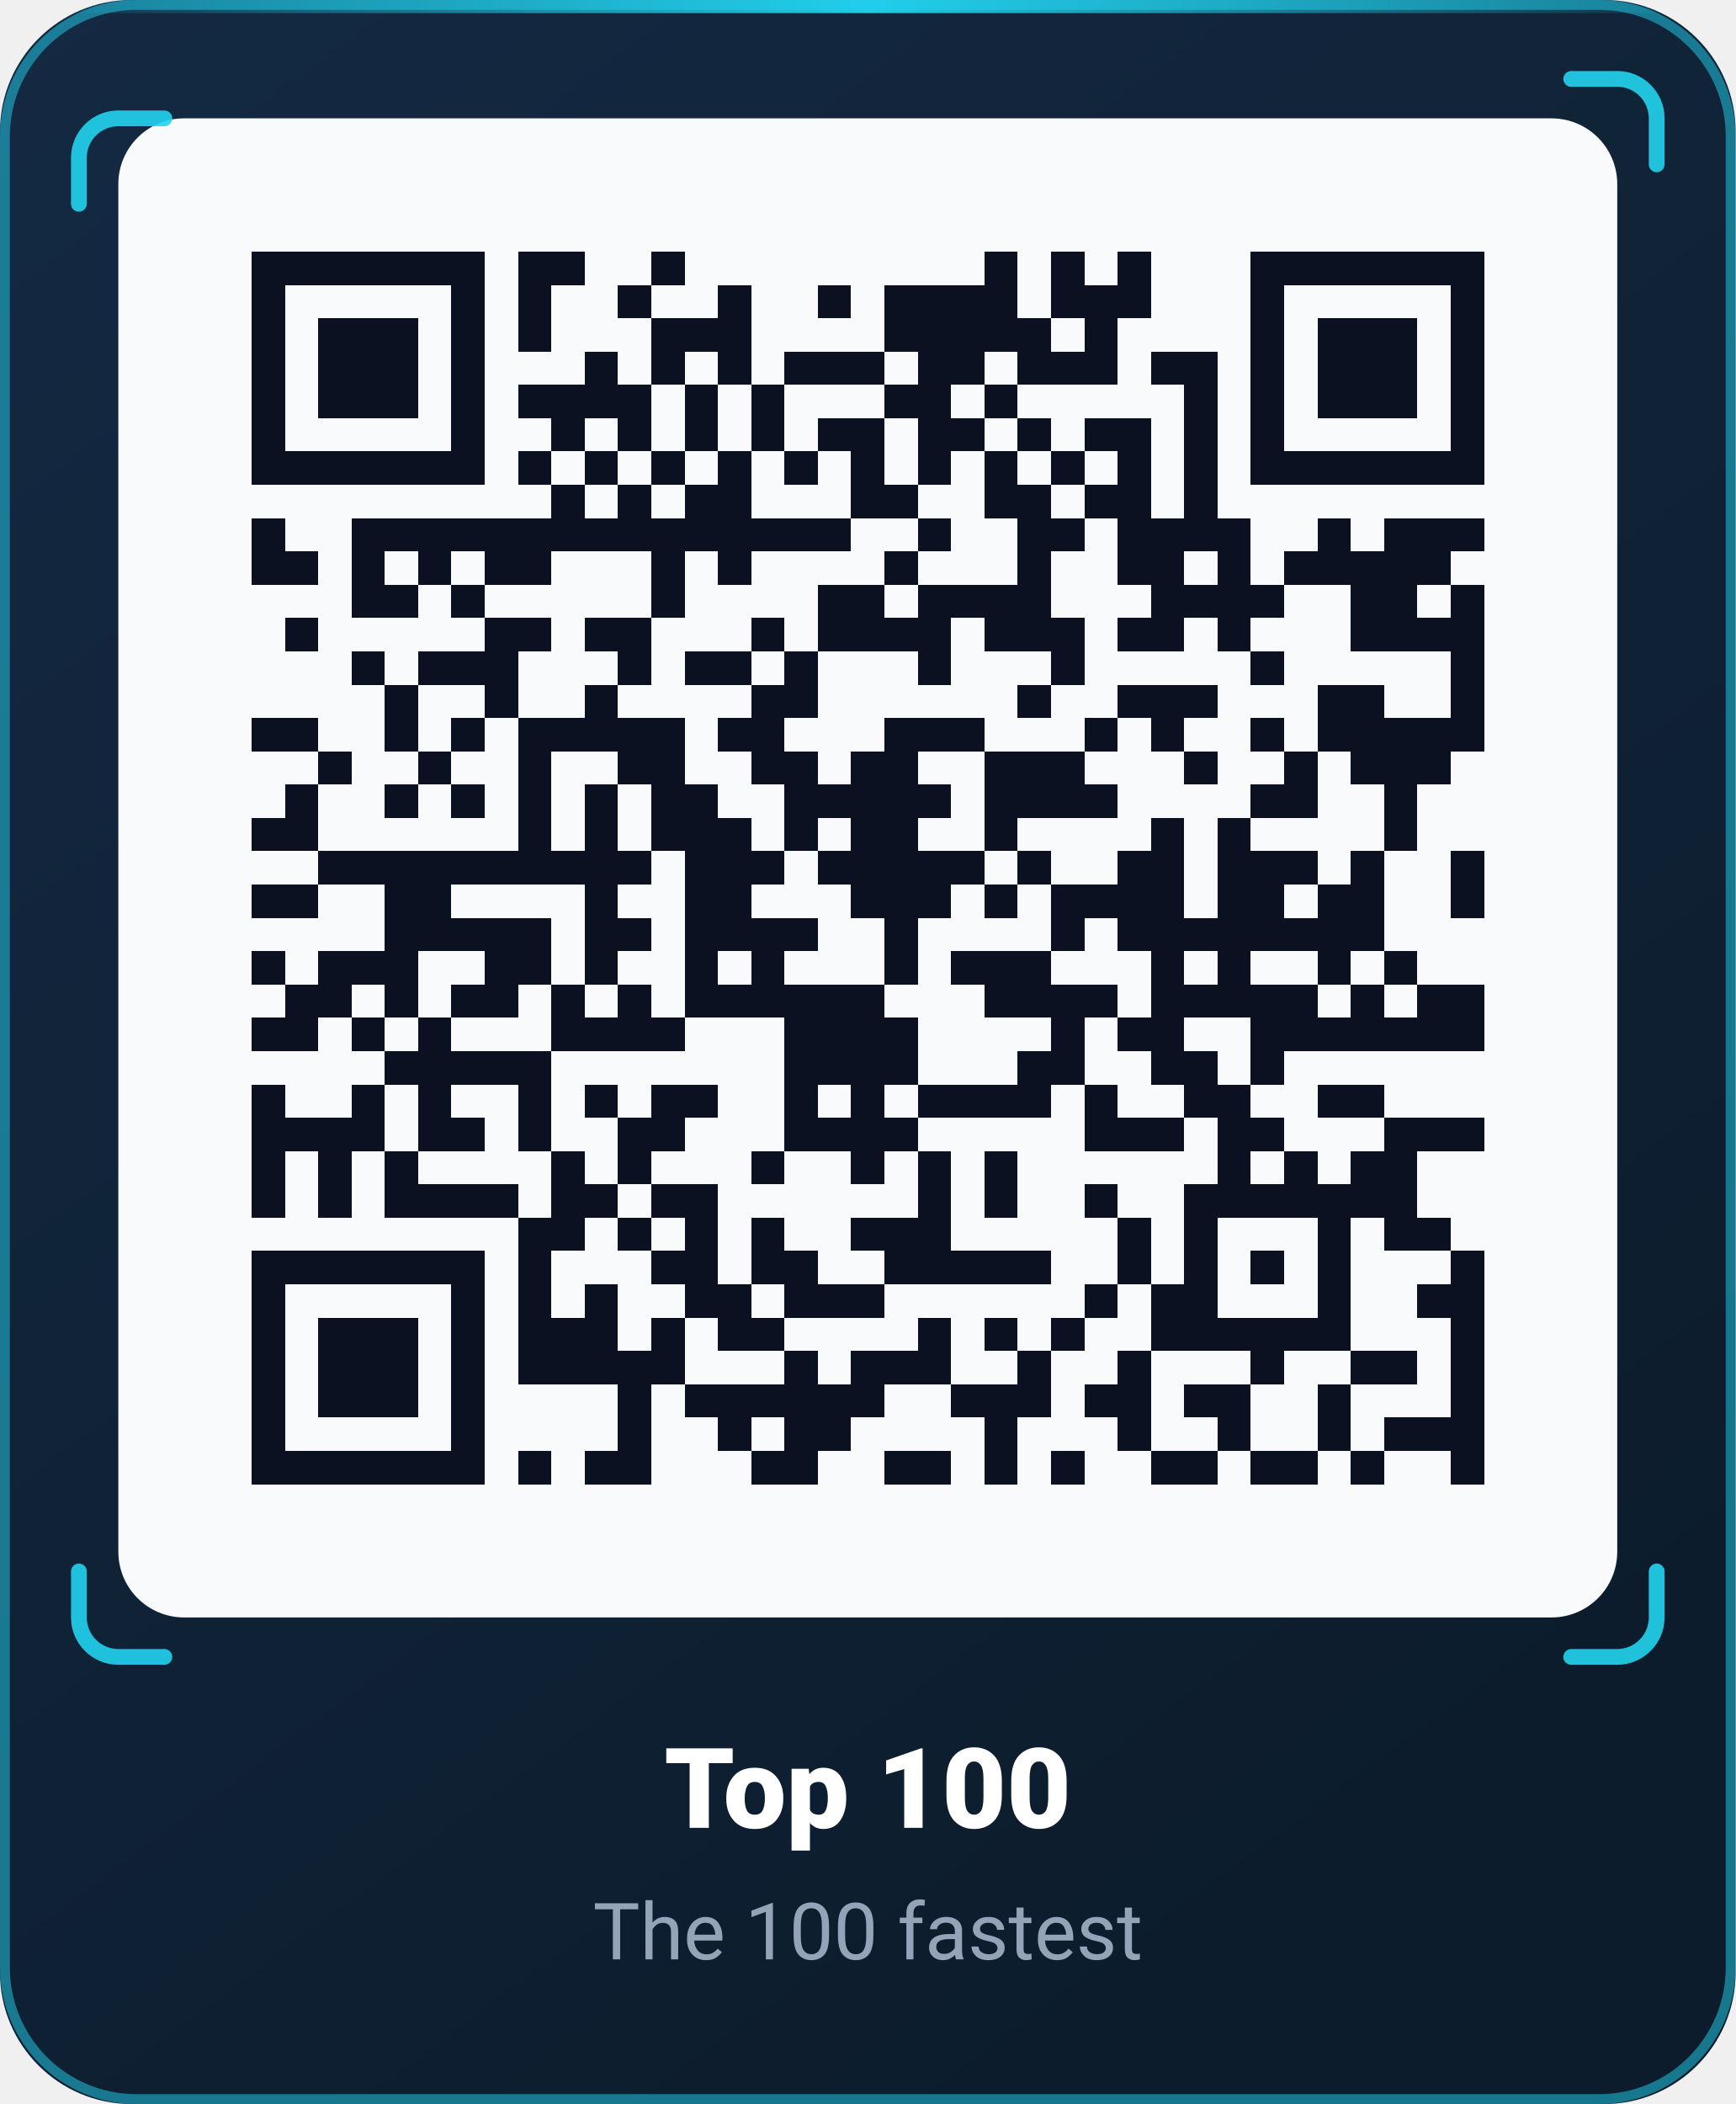
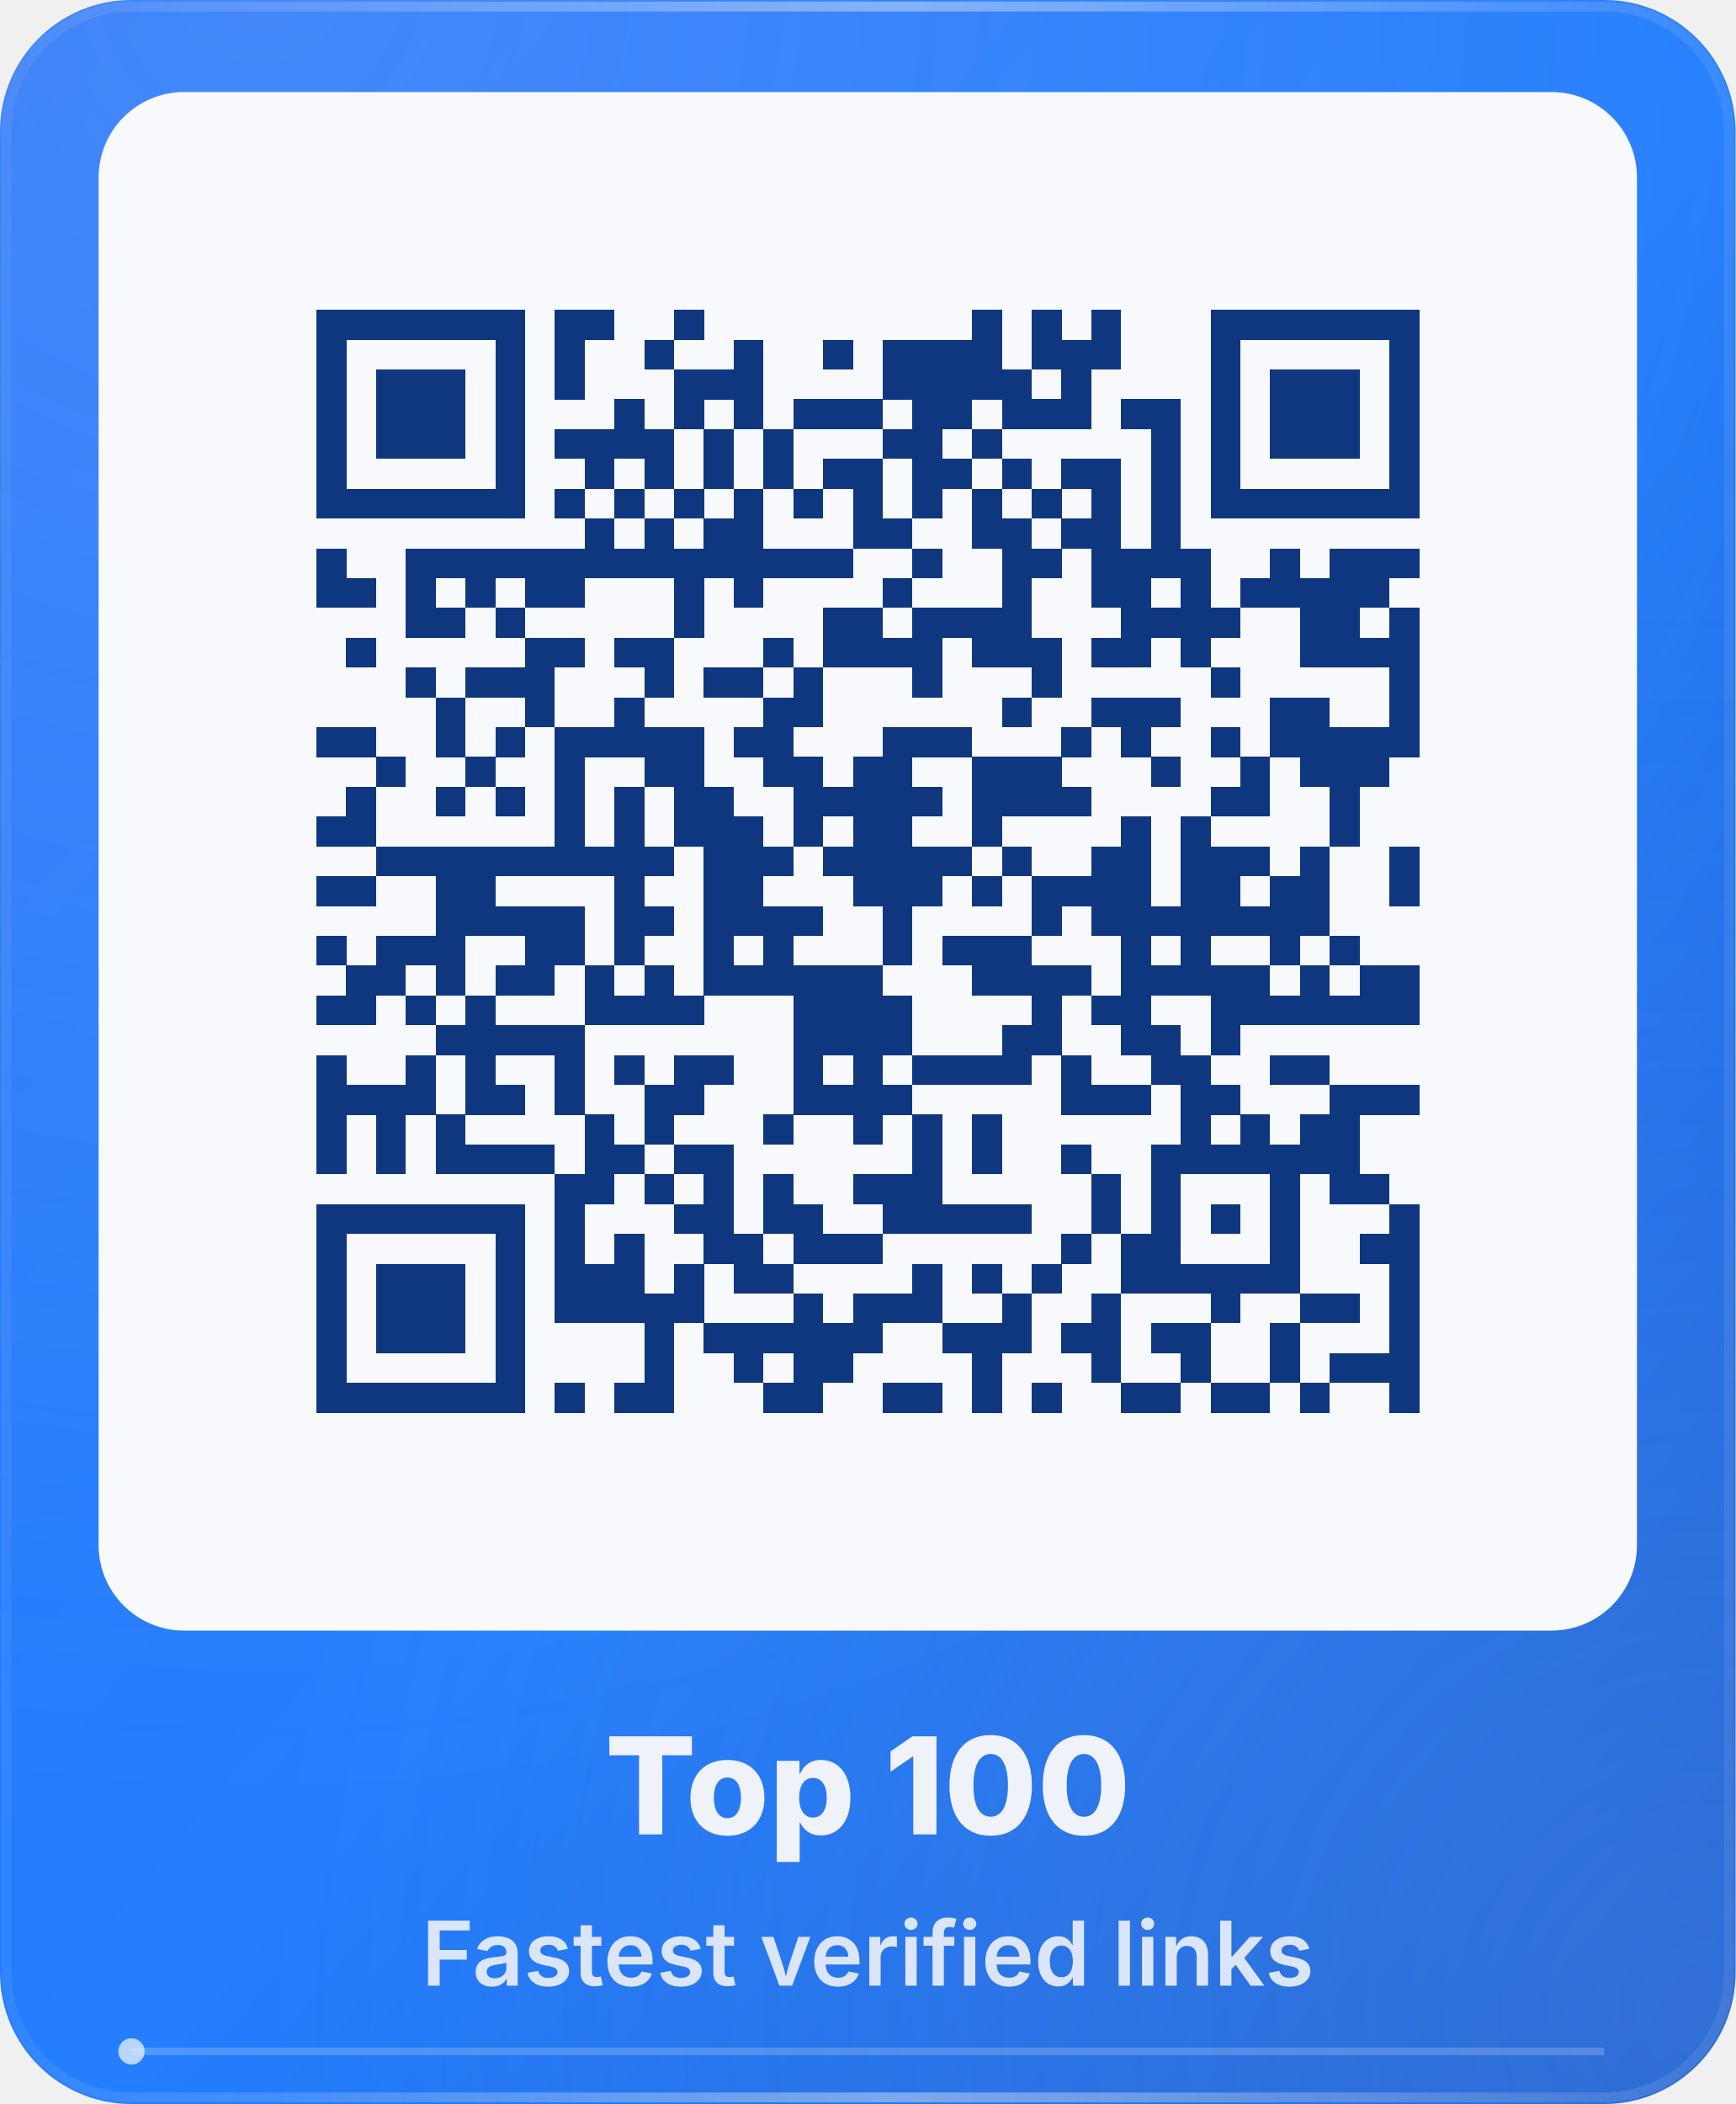
- <svg xmlns="http://www.w3.org/2000/svg" viewBox="0 0 264 320" width="264" height="320" role="img" aria-label="QR code for the top 100 list">
+ <svg xmlns="http://www.w3.org/2000/svg" width="264" height="320" viewBox="0 0 264 320" role="img" aria-labelledby="title desc">
  <defs>
-     <linearGradient id="qg" x1="0" y1="0" x2=".6" y2="1">
-       <stop offset="0" stop-color="#131F38" />
-       <stop offset="1" stop-color="#0B1120" />
+     <linearGradient id="blue" x1="0" y1="0" x2="1" y2="1">
+       <stop offset="0" stop-color="#2C78F8" />
+       <stop offset=".53" stop-color="#247EFD" />
+       <stop offset="1" stop-color="#1559CD" />
    </linearGradient>
-     <linearGradient id="qt" x1="0" y1="0" x2="1" y2="0">
-       <stop offset="0" stop-color="#22D3EE" stop-opacity="0" />
-       <stop offset=".5" stop-color="#22D3EE" stop-opacity=".95" />
-       <stop offset="1" stop-color="#22D3EE" stop-opacity="0" />
+     <linearGradient id="stroke" x1="0" y1="0" x2="1" y2="0">
+       <stop stop-color="#EFF2F9" stop-opacity=".06" />
+       <stop offset=".52" stop-color="#EFF2F9" stop-opacity=".42" />
+       <stop offset="1" stop-color="#EFF2F9" stop-opacity=".08" />
    </linearGradient>
-     <clipPath id="qc">
-       <rect width="264" height="320" rx="20" />
+     <radialGradient id="soft">
+       <stop stop-color="#DAE5F9" stop-opacity=".14" />
+       <stop offset="1" stop-color="#DAE5F9" stop-opacity="0" />
+     </radialGradient>
+     <clipPath id="mask">
+       <rect x="0" y="0" width="264" height="320" rx="20" />
    </clipPath>
  </defs>
-   <g clip-path="url(#qc)">
-     <rect width="264" height="320" fill="url(#qg)" />
-     <rect width="264" height="320" fill="#22D3EE" fill-opacity=".06" />
-     <rect x="0" y="0" width="264" height="2" fill="url(#qt)" />
-     <rect x="18" y="18" width="228" height="228" rx="10" fill="#F8FAFC" />
-     <g transform="translate(38.267,38.267) scale(5.06667)" fill="#0B1120" shape-rendering="crispEdges">
-       <path d="M0 0h7v1h-7zM8 0h2v1h-2zM12 0h1v1h-1zM22 0h1v1h-1zM24 0h1v1h-1zM26 0h1v1h-1zM30 0h7v1h-7zM0 1h1v1h-1zM6 1h1v1h-1zM8 1h1v1h-1zM11 1h1v1h-1zM14 1h1v1h-1zM17 1h1v1h-1zM19 1h4v1h-4zM24 1h3v1h-3zM30 1h1v1h-1zM36 1h1v1h-1zM0 2h1v1h-1zM2 2h3v1h-3zM6 2h1v1h-1zM8 2h1v1h-1zM12 2h3v1h-3zM19 2h5v1h-5zM25 2h1v1h-1zM30 2h1v1h-1zM32 2h3v1h-3zM36 2h1v1h-1zM0 3h1v1h-1zM2 3h3v1h-3zM6 3h1v1h-1zM10 3h1v1h-1zM12 3h1v1h-1zM14 3h1v1h-1zM16 3h3v1h-3zM20 3h2v1h-2zM23 3h3v1h-3zM27 3h2v1h-2zM30 3h1v1h-1zM32 3h3v1h-3zM36 3h1v1h-1zM0 4h1v1h-1zM2 4h3v1h-3zM6 4h1v1h-1zM8 4h4v1h-4zM13 4h1v1h-1zM15 4h1v1h-1zM19 4h2v1h-2zM22 4h1v1h-1zM28 4h1v1h-1zM30 4h1v1h-1zM32 4h3v1h-3zM36 4h1v1h-1zM0 5h1v1h-1zM6 5h1v1h-1zM9 5h1v1h-1zM11 5h1v1h-1zM13 5h1v1h-1zM15 5h1v1h-1zM17 5h2v1h-2zM20 5h2v1h-2zM23 5h1v1h-1zM25 5h2v1h-2zM28 5h1v1h-1zM30 5h1v1h-1zM36 5h1v1h-1zM0 6h7v1h-7zM8 6h1v1h-1zM10 6h1v1h-1zM12 6h1v1h-1zM14 6h1v1h-1zM16 6h1v1h-1zM18 6h1v1h-1zM20 6h1v1h-1zM22 6h1v1h-1zM24 6h1v1h-1zM26 6h1v1h-1zM28 6h1v1h-1zM30 6h7v1h-7zM9 7h1v1h-1zM11 7h1v1h-1zM13 7h2v1h-2zM18 7h2v1h-2zM22 7h2v1h-2zM25 7h2v1h-2zM28 7h1v1h-1zM0 8h1v1h-1zM3 8h15v1h-15zM20 8h1v1h-1zM23 8h2v1h-2zM26 8h4v1h-4zM32 8h1v1h-1zM34 8h3v1h-3zM0 9h2v1h-2zM3 9h1v1h-1zM5 9h1v1h-1zM7 9h2v1h-2zM12 9h1v1h-1zM14 9h1v1h-1zM19 9h1v1h-1zM23 9h1v1h-1zM26 9h2v1h-2zM29 9h1v1h-1zM31 9h5v1h-5zM3 10h2v1h-2zM6 10h1v1h-1zM12 10h1v1h-1zM17 10h2v1h-2zM20 10h4v1h-4zM27 10h4v1h-4zM33 10h2v1h-2zM36 10h1v1h-1zM1 11h1v1h-1zM7 11h2v1h-2zM10 11h2v1h-2zM15 11h1v1h-1zM17 11h4v1h-4zM22 11h3v1h-3zM26 11h2v1h-2zM29 11h1v1h-1zM33 11h4v1h-4zM3 12h1v1h-1zM5 12h3v1h-3zM11 12h1v1h-1zM13 12h2v1h-2zM16 12h1v1h-1zM20 12h1v1h-1zM24 12h1v1h-1zM30 12h1v1h-1zM36 12h1v1h-1zM4 13h1v1h-1zM7 13h1v1h-1zM10 13h1v1h-1zM15 13h2v1h-2zM23 13h1v1h-1zM26 13h3v1h-3zM32 13h2v1h-2zM36 13h1v1h-1zM0 14h2v1h-2zM4 14h1v1h-1zM6 14h1v1h-1zM8 14h5v1h-5zM14 14h2v1h-2zM19 14h3v1h-3zM25 14h1v1h-1zM27 14h1v1h-1zM30 14h1v1h-1zM32 14h5v1h-5zM2 15h1v1h-1zM5 15h1v1h-1zM8 15h1v1h-1zM11 15h2v1h-2zM15 15h2v1h-2zM18 15h2v1h-2zM22 15h3v1h-3zM28 15h1v1h-1zM31 15h1v1h-1zM33 15h3v1h-3zM1 16h1v1h-1zM4 16h1v1h-1zM6 16h1v1h-1zM8 16h1v1h-1zM10 16h1v1h-1zM12 16h2v1h-2zM16 16h5v1h-5zM22 16h4v1h-4zM30 16h2v1h-2zM34 16h1v1h-1zM0 17h2v1h-2zM8 17h1v1h-1zM10 17h1v1h-1zM12 17h3v1h-3zM16 17h1v1h-1zM18 17h2v1h-2zM22 17h1v1h-1zM27 17h1v1h-1zM29 17h1v1h-1zM34 17h1v1h-1zM2 18h10v1h-10zM13 18h3v1h-3zM17 18h5v1h-5zM23 18h1v1h-1zM26 18h2v1h-2zM29 18h3v1h-3zM33 18h1v1h-1zM36 18h1v1h-1zM0 19h2v1h-2zM4 19h2v1h-2zM10 19h1v1h-1zM13 19h2v1h-2zM18 19h3v1h-3zM22 19h1v1h-1zM24 19h4v1h-4zM29 19h2v1h-2zM32 19h2v1h-2zM36 19h1v1h-1zM4 20h5v1h-5zM10 20h2v1h-2zM13 20h4v1h-4zM19 20h1v1h-1zM24 20h1v1h-1zM26 20h8v1h-8zM0 21h1v1h-1zM2 21h3v1h-3zM7 21h2v1h-2zM10 21h1v1h-1zM13 21h1v1h-1zM15 21h1v1h-1zM19 21h1v1h-1zM21 21h3v1h-3zM27 21h1v1h-1zM29 21h1v1h-1zM32 21h1v1h-1zM34 21h1v1h-1zM1 22h2v1h-2zM4 22h1v1h-1zM6 22h2v1h-2zM9 22h1v1h-1zM11 22h1v1h-1zM13 22h6v1h-6zM22 22h4v1h-4zM27 22h5v1h-5zM33 22h1v1h-1zM35 22h2v1h-2zM0 23h2v1h-2zM3 23h1v1h-1zM5 23h1v1h-1zM9 23h4v1h-4zM16 23h4v1h-4zM24 23h1v1h-1zM26 23h2v1h-2zM30 23h7v1h-7zM4 24h5v1h-5zM16 24h4v1h-4zM23 24h2v1h-2zM27 24h2v1h-2zM30 24h1v1h-1zM0 25h1v1h-1zM3 25h1v1h-1zM5 25h1v1h-1zM8 25h1v1h-1zM10 25h1v1h-1zM12 25h2v1h-2zM16 25h1v1h-1zM18 25h1v1h-1zM20 25h4v1h-4zM25 25h1v1h-1zM28 25h2v1h-2zM32 25h2v1h-2zM0 26h4v1h-4zM5 26h2v1h-2zM8 26h1v1h-1zM11 26h2v1h-2zM16 26h4v1h-4zM25 26h3v1h-3zM29 26h2v1h-2zM34 26h3v1h-3zM0 27h1v1h-1zM2 27h1v1h-1zM4 27h1v1h-1zM9 27h1v1h-1zM11 27h1v1h-1zM15 27h1v1h-1zM18 27h1v1h-1zM20 27h1v1h-1zM22 27h1v1h-1zM29 27h1v1h-1zM31 27h1v1h-1zM33 27h2v1h-2zM0 28h1v1h-1zM2 28h1v1h-1zM4 28h4v1h-4zM9 28h2v1h-2zM12 28h2v1h-2zM20 28h1v1h-1zM22 28h1v1h-1zM25 28h1v1h-1zM28 28h7v1h-7zM8 29h2v1h-2zM11 29h1v1h-1zM13 29h1v1h-1zM15 29h1v1h-1zM18 29h3v1h-3zM26 29h1v1h-1zM28 29h1v1h-1zM32 29h1v1h-1zM34 29h2v1h-2zM0 30h7v1h-7zM8 30h1v1h-1zM12 30h2v1h-2zM15 30h2v1h-2zM19 30h5v1h-5zM26 30h1v1h-1zM28 30h1v1h-1zM30 30h1v1h-1zM32 30h1v1h-1zM36 30h1v1h-1zM0 31h1v1h-1zM6 31h1v1h-1zM8 31h1v1h-1zM10 31h1v1h-1zM13 31h2v1h-2zM16 31h3v1h-3zM25 31h1v1h-1zM27 31h2v1h-2zM32 31h1v1h-1zM35 31h2v1h-2zM0 32h1v1h-1zM2 32h3v1h-3zM6 32h1v1h-1zM8 32h3v1h-3zM12 32h1v1h-1zM14 32h2v1h-2zM20 32h1v1h-1zM22 32h1v1h-1zM24 32h1v1h-1zM27 32h6v1h-6zM36 32h1v1h-1zM0 33h1v1h-1zM2 33h3v1h-3zM6 33h1v1h-1zM8 33h5v1h-5zM16 33h1v1h-1zM18 33h3v1h-3zM23 33h1v1h-1zM26 33h1v1h-1zM30 33h1v1h-1zM33 33h2v1h-2zM36 33h1v1h-1zM0 34h1v1h-1zM2 34h3v1h-3zM6 34h1v1h-1zM11 34h1v1h-1zM13 34h6v1h-6zM21 34h3v1h-3zM25 34h2v1h-2zM28 34h2v1h-2zM32 34h1v1h-1zM36 34h1v1h-1zM0 35h1v1h-1zM6 35h1v1h-1zM11 35h1v1h-1zM14 35h1v1h-1zM16 35h2v1h-2zM22 35h1v1h-1zM26 35h1v1h-1zM29 35h1v1h-1zM32 35h1v1h-1zM34 35h3v1h-3zM0 36h7v1h-7zM8 36h1v1h-1zM10 36h2v1h-2zM15 36h2v1h-2zM19 36h2v1h-2zM22 36h1v1h-1zM24 36h1v1h-1zM27 36h2v1h-2zM30 36h2v1h-2zM33 36h1v1h-1zM36 36h1v1h-1z" />
-     </g>
-     <g fill="none" stroke="#22D3EE" stroke-width="2.4" stroke-linecap="round" opacity=".9">
-       <path d="M12 31 v-7 a6 6 0 0 1 6 -6 h7" />
-       <path d="M239 12 h7 a6 6 0 0 1 6 6 v7" />
-       <path d="M12 239 v7 a6 6 0 0 0 6 6 h7" />
-       <path d="M239 252 h7 a6 6 0 0 0 6 -6 v-7" />
-     </g>
-     <text x="132" y="278" text-anchor="middle" font-family="-apple-system,BlinkMacSystemFont,'Segoe UI',Roboto,'Helvetica Neue',Arial,'DejaVu Sans',sans-serif" font-size="17" font-weight="800" fill="#FFFFFF">Top 100</text>
-     <text x="132" y="298" text-anchor="middle" font-family="-apple-system,BlinkMacSystemFont,'Segoe UI',Roboto,'Helvetica Neue',Arial,'DejaVu Sans',sans-serif" font-size="12" fill="#94A3B8">The 100 fastest</text>
+   <g clip-path="url(#mask)">
+     <rect x="0" y="0" width="264" height="320" fill="url(#blue)" />
+     <circle cx="42" cy="0" r="272" fill="url(#soft)" />
+     <circle cx="258" cy="304" r="217" fill="url(#soft)" />
+     <rect x="1" y="1" width="262" height="318" rx="19" fill="none" stroke="url(#stroke)" stroke-width="1.5" />
+     <rect x="15" y="14" width="234" height="234" rx="13" fill="#F7F9FD" />
+     <path d="M48.133,47.133h4.545v4.545h-4.545ZM52.667,47.133h4.545v4.545h-4.545ZM57.2,47.133h4.545v4.545h-4.545ZM61.733,47.133h4.545v4.545h-4.545ZM66.267,47.133h4.545v4.545h-4.545ZM70.8,47.133h4.545v4.545h-4.545ZM75.333,47.133h4.545v4.545h-4.545ZM84.4,47.133h4.545v4.545h-4.545ZM88.933,47.133h4.545v4.545h-4.545ZM102.533,47.133h4.545v4.545h-4.545ZM147.867,47.133h4.545v4.545h-4.545ZM156.933,47.133h4.545v4.545h-4.545ZM166,47.133h4.545v4.545h-4.545ZM184.133,47.133h4.545v4.545h-4.545ZM188.667,47.133h4.545v4.545h-4.545ZM193.2,47.133h4.545v4.545h-4.545ZM197.733,47.133h4.545v4.545h-4.545ZM202.267,47.133h4.545v4.545h-4.545ZM206.8,47.133h4.545v4.545h-4.545ZM211.333,47.133h4.545v4.545h-4.545ZM48.133,51.667h4.545v4.545h-4.545ZM75.333,51.667h4.545v4.545h-4.545ZM84.4,51.667h4.545v4.545h-4.545ZM98,51.667h4.545v4.545h-4.545ZM111.6,51.667h4.545v4.545h-4.545ZM125.2,51.667h4.545v4.545h-4.545ZM134.267,51.667h4.545v4.545h-4.545ZM138.8,51.667h4.545v4.545h-4.545ZM143.333,51.667h4.545v4.545h-4.545ZM147.867,51.667h4.545v4.545h-4.545ZM156.933,51.667h4.545v4.545h-4.545ZM161.467,51.667h4.545v4.545h-4.545ZM166,51.667h4.545v4.545h-4.545ZM184.133,51.667h4.545v4.545h-4.545ZM211.333,51.667h4.545v4.545h-4.545ZM48.133,56.2h4.545v4.545h-4.545ZM57.2,56.2h4.545v4.545h-4.545ZM61.733,56.2h4.545v4.545h-4.545ZM66.267,56.2h4.545v4.545h-4.545ZM75.333,56.2h4.545v4.545h-4.545ZM84.4,56.2h4.545v4.545h-4.545ZM102.533,56.2h4.545v4.545h-4.545ZM107.067,56.2h4.545v4.545h-4.545ZM111.6,56.2h4.545v4.545h-4.545ZM134.267,56.2h4.545v4.545h-4.545ZM138.8,56.2h4.545v4.545h-4.545ZM143.333,56.2h4.545v4.545h-4.545ZM147.867,56.2h4.545v4.545h-4.545ZM152.4,56.2h4.545v4.545h-4.545ZM161.467,56.2h4.545v4.545h-4.545ZM184.133,56.2h4.545v4.545h-4.545ZM193.2,56.2h4.545v4.545h-4.545ZM197.733,56.2h4.545v4.545h-4.545ZM202.267,56.2h4.545v4.545h-4.545ZM211.333,56.2h4.545v4.545h-4.545ZM48.133,60.733h4.545v4.545h-4.545ZM57.2,60.733h4.545v4.545h-4.545ZM61.733,60.733h4.545v4.545h-4.545ZM66.267,60.733h4.545v4.545h-4.545ZM75.333,60.733h4.545v4.545h-4.545ZM93.467,60.733h4.545v4.545h-4.545ZM102.533,60.733h4.545v4.545h-4.545ZM111.6,60.733h4.545v4.545h-4.545ZM120.667,60.733h4.545v4.545h-4.545ZM125.2,60.733h4.545v4.545h-4.545ZM129.733,60.733h4.545v4.545h-4.545ZM138.8,60.733h4.545v4.545h-4.545ZM143.333,60.733h4.545v4.545h-4.545ZM152.4,60.733h4.545v4.545h-4.545ZM156.933,60.733h4.545v4.545h-4.545ZM161.467,60.733h4.545v4.545h-4.545ZM170.533,60.733h4.545v4.545h-4.545ZM175.067,60.733h4.545v4.545h-4.545ZM184.133,60.733h4.545v4.545h-4.545ZM193.2,60.733h4.545v4.545h-4.545ZM197.733,60.733h4.545v4.545h-4.545ZM202.267,60.733h4.545v4.545h-4.545ZM211.333,60.733h4.545v4.545h-4.545ZM48.133,65.267h4.545v4.545h-4.545ZM57.2,65.267h4.545v4.545h-4.545ZM61.733,65.267h4.545v4.545h-4.545ZM66.267,65.267h4.545v4.545h-4.545ZM75.333,65.267h4.545v4.545h-4.545ZM84.4,65.267h4.545v4.545h-4.545ZM88.933,65.267h4.545v4.545h-4.545ZM93.467,65.267h4.545v4.545h-4.545ZM98,65.267h4.545v4.545h-4.545ZM107.067,65.267h4.545v4.545h-4.545ZM116.133,65.267h4.545v4.545h-4.545ZM134.267,65.267h4.545v4.545h-4.545ZM138.8,65.267h4.545v4.545h-4.545ZM147.867,65.267h4.545v4.545h-4.545ZM175.067,65.267h4.545v4.545h-4.545ZM184.133,65.267h4.545v4.545h-4.545ZM193.2,65.267h4.545v4.545h-4.545ZM197.733,65.267h4.545v4.545h-4.545ZM202.267,65.267h4.545v4.545h-4.545ZM211.333,65.267h4.545v4.545h-4.545ZM48.133,69.8h4.545v4.545h-4.545ZM75.333,69.8h4.545v4.545h-4.545ZM88.933,69.8h4.545v4.545h-4.545ZM98,69.8h4.545v4.545h-4.545ZM107.067,69.8h4.545v4.545h-4.545ZM116.133,69.8h4.545v4.545h-4.545ZM125.2,69.8h4.545v4.545h-4.545ZM129.733,69.8h4.545v4.545h-4.545ZM138.8,69.8h4.545v4.545h-4.545ZM143.333,69.8h4.545v4.545h-4.545ZM152.4,69.8h4.545v4.545h-4.545ZM161.467,69.8h4.545v4.545h-4.545ZM166,69.8h4.545v4.545h-4.545ZM175.067,69.8h4.545v4.545h-4.545ZM184.133,69.8h4.545v4.545h-4.545ZM211.333,69.8h4.545v4.545h-4.545ZM48.133,74.333h4.545v4.545h-4.545ZM52.667,74.333h4.545v4.545h-4.545ZM57.2,74.333h4.545v4.545h-4.545ZM61.733,74.333h4.545v4.545h-4.545ZM66.267,74.333h4.545v4.545h-4.545ZM70.8,74.333h4.545v4.545h-4.545ZM75.333,74.333h4.545v4.545h-4.545ZM84.4,74.333h4.545v4.545h-4.545ZM93.467,74.333h4.545v4.545h-4.545ZM102.533,74.333h4.545v4.545h-4.545ZM111.6,74.333h4.545v4.545h-4.545ZM120.667,74.333h4.545v4.545h-4.545ZM129.733,74.333h4.545v4.545h-4.545ZM138.8,74.333h4.545v4.545h-4.545ZM147.867,74.333h4.545v4.545h-4.545ZM156.933,74.333h4.545v4.545h-4.545ZM166,74.333h4.545v4.545h-4.545ZM175.067,74.333h4.545v4.545h-4.545ZM184.133,74.333h4.545v4.545h-4.545ZM188.667,74.333h4.545v4.545h-4.545ZM193.2,74.333h4.545v4.545h-4.545ZM197.733,74.333h4.545v4.545h-4.545ZM202.267,74.333h4.545v4.545h-4.545ZM206.8,74.333h4.545v4.545h-4.545ZM211.333,74.333h4.545v4.545h-4.545ZM88.933,78.867h4.545v4.545h-4.545ZM98,78.867h4.545v4.545h-4.545ZM107.067,78.867h4.545v4.545h-4.545ZM111.6,78.867h4.545v4.545h-4.545ZM129.733,78.867h4.545v4.545h-4.545ZM134.267,78.867h4.545v4.545h-4.545ZM147.867,78.867h4.545v4.545h-4.545ZM152.4,78.867h4.545v4.545h-4.545ZM161.467,78.867h4.545v4.545h-4.545ZM166,78.867h4.545v4.545h-4.545ZM175.067,78.867h4.545v4.545h-4.545ZM48.133,83.4h4.545v4.545h-4.545ZM61.733,83.4h4.545v4.545h-4.545ZM66.267,83.4h4.545v4.545h-4.545ZM70.8,83.4h4.545v4.545h-4.545ZM75.333,83.4h4.545v4.545h-4.545ZM79.867,83.4h4.545v4.545h-4.545ZM84.4,83.4h4.545v4.545h-4.545ZM88.933,83.4h4.545v4.545h-4.545ZM93.467,83.4h4.545v4.545h-4.545ZM98,83.4h4.545v4.545h-4.545ZM102.533,83.4h4.545v4.545h-4.545ZM107.067,83.4h4.545v4.545h-4.545ZM111.6,83.4h4.545v4.545h-4.545ZM116.133,83.4h4.545v4.545h-4.545ZM120.667,83.4h4.545v4.545h-4.545ZM125.2,83.4h4.545v4.545h-4.545ZM138.8,83.4h4.545v4.545h-4.545ZM152.4,83.4h4.545v4.545h-4.545ZM156.933,83.4h4.545v4.545h-4.545ZM166,83.4h4.545v4.545h-4.545ZM170.533,83.4h4.545v4.545h-4.545ZM175.067,83.4h4.545v4.545h-4.545ZM179.6,83.4h4.545v4.545h-4.545ZM193.2,83.4h4.545v4.545h-4.545ZM202.267,83.4h4.545v4.545h-4.545ZM206.8,83.4h4.545v4.545h-4.545ZM211.333,83.4h4.545v4.545h-4.545ZM48.133,87.933h4.545v4.545h-4.545ZM52.667,87.933h4.545v4.545h-4.545ZM61.733,87.933h4.545v4.545h-4.545ZM70.8,87.933h4.545v4.545h-4.545ZM79.867,87.933h4.545v4.545h-4.545ZM84.4,87.933h4.545v4.545h-4.545ZM102.533,87.933h4.545v4.545h-4.545ZM111.6,87.933h4.545v4.545h-4.545ZM134.267,87.933h4.545v4.545h-4.545ZM152.4,87.933h4.545v4.545h-4.545ZM166,87.933h4.545v4.545h-4.545ZM170.533,87.933h4.545v4.545h-4.545ZM179.6,87.933h4.545v4.545h-4.545ZM188.667,87.933h4.545v4.545h-4.545ZM193.2,87.933h4.545v4.545h-4.545ZM197.733,87.933h4.545v4.545h-4.545ZM202.267,87.933h4.545v4.545h-4.545ZM206.8,87.933h4.545v4.545h-4.545ZM61.733,92.467h4.545v4.545h-4.545ZM66.267,92.467h4.545v4.545h-4.545ZM75.333,92.467h4.545v4.545h-4.545ZM102.533,92.467h4.545v4.545h-4.545ZM125.2,92.467h4.545v4.545h-4.545ZM129.733,92.467h4.545v4.545h-4.545ZM138.8,92.467h4.545v4.545h-4.545ZM143.333,92.467h4.545v4.545h-4.545ZM147.867,92.467h4.545v4.545h-4.545ZM152.4,92.467h4.545v4.545h-4.545ZM170.533,92.467h4.545v4.545h-4.545ZM175.067,92.467h4.545v4.545h-4.545ZM179.6,92.467h4.545v4.545h-4.545ZM184.133,92.467h4.545v4.545h-4.545ZM197.733,92.467h4.545v4.545h-4.545ZM202.267,92.467h4.545v4.545h-4.545ZM211.333,92.467h4.545v4.545h-4.545ZM52.667,97h4.545v4.545h-4.545ZM79.867,97h4.545v4.545h-4.545ZM84.4,97h4.545v4.545h-4.545ZM93.467,97h4.545v4.545h-4.545ZM98,97h4.545v4.545h-4.545ZM116.133,97h4.545v4.545h-4.545ZM125.2,97h4.545v4.545h-4.545ZM129.733,97h4.545v4.545h-4.545ZM134.267,97h4.545v4.545h-4.545ZM138.8,97h4.545v4.545h-4.545ZM147.867,97h4.545v4.545h-4.545ZM152.4,97h4.545v4.545h-4.545ZM156.933,97h4.545v4.545h-4.545ZM166,97h4.545v4.545h-4.545ZM170.533,97h4.545v4.545h-4.545ZM179.6,97h4.545v4.545h-4.545ZM197.733,97h4.545v4.545h-4.545ZM202.267,97h4.545v4.545h-4.545ZM206.8,97h4.545v4.545h-4.545ZM211.333,97h4.545v4.545h-4.545ZM61.733,101.533h4.545v4.545h-4.545ZM70.8,101.533h4.545v4.545h-4.545ZM75.333,101.533h4.545v4.545h-4.545ZM79.867,101.533h4.545v4.545h-4.545ZM98,101.533h4.545v4.545h-4.545ZM107.067,101.533h4.545v4.545h-4.545ZM111.6,101.533h4.545v4.545h-4.545ZM120.667,101.533h4.545v4.545h-4.545ZM138.8,101.533h4.545v4.545h-4.545ZM156.933,101.533h4.545v4.545h-4.545ZM184.133,101.533h4.545v4.545h-4.545ZM211.333,101.533h4.545v4.545h-4.545ZM66.267,106.067h4.545v4.545h-4.545ZM79.867,106.067h4.545v4.545h-4.545ZM93.467,106.067h4.545v4.545h-4.545ZM116.133,106.067h4.545v4.545h-4.545ZM120.667,106.067h4.545v4.545h-4.545ZM152.4,106.067h4.545v4.545h-4.545ZM166,106.067h4.545v4.545h-4.545ZM170.533,106.067h4.545v4.545h-4.545ZM175.067,106.067h4.545v4.545h-4.545ZM193.2,106.067h4.545v4.545h-4.545ZM197.733,106.067h4.545v4.545h-4.545ZM211.333,106.067h4.545v4.545h-4.545ZM48.133,110.6h4.545v4.545h-4.545ZM52.667,110.6h4.545v4.545h-4.545ZM66.267,110.6h4.545v4.545h-4.545ZM75.333,110.6h4.545v4.545h-4.545ZM84.4,110.6h4.545v4.545h-4.545ZM88.933,110.6h4.545v4.545h-4.545ZM93.467,110.6h4.545v4.545h-4.545ZM98,110.6h4.545v4.545h-4.545ZM102.533,110.6h4.545v4.545h-4.545ZM111.6,110.6h4.545v4.545h-4.545ZM116.133,110.6h4.545v4.545h-4.545ZM134.267,110.6h4.545v4.545h-4.545ZM138.8,110.6h4.545v4.545h-4.545ZM143.333,110.6h4.545v4.545h-4.545ZM161.467,110.6h4.545v4.545h-4.545ZM170.533,110.6h4.545v4.545h-4.545ZM184.133,110.6h4.545v4.545h-4.545ZM193.2,110.6h4.545v4.545h-4.545ZM197.733,110.6h4.545v4.545h-4.545ZM202.267,110.6h4.545v4.545h-4.545ZM206.8,110.6h4.545v4.545h-4.545ZM211.333,110.6h4.545v4.545h-4.545ZM57.2,115.133h4.545v4.545h-4.545ZM70.8,115.133h4.545v4.545h-4.545ZM84.4,115.133h4.545v4.545h-4.545ZM98,115.133h4.545v4.545h-4.545ZM102.533,115.133h4.545v4.545h-4.545ZM116.133,115.133h4.545v4.545h-4.545ZM120.667,115.133h4.545v4.545h-4.545ZM129.733,115.133h4.545v4.545h-4.545ZM134.267,115.133h4.545v4.545h-4.545ZM147.867,115.133h4.545v4.545h-4.545ZM152.4,115.133h4.545v4.545h-4.545ZM156.933,115.133h4.545v4.545h-4.545ZM175.067,115.133h4.545v4.545h-4.545ZM188.667,115.133h4.545v4.545h-4.545ZM197.733,115.133h4.545v4.545h-4.545ZM202.267,115.133h4.545v4.545h-4.545ZM206.8,115.133h4.545v4.545h-4.545ZM52.667,119.667h4.545v4.545h-4.545ZM66.267,119.667h4.545v4.545h-4.545ZM75.333,119.667h4.545v4.545h-4.545ZM84.4,119.667h4.545v4.545h-4.545ZM93.467,119.667h4.545v4.545h-4.545ZM102.533,119.667h4.545v4.545h-4.545ZM107.067,119.667h4.545v4.545h-4.545ZM120.667,119.667h4.545v4.545h-4.545ZM125.2,119.667h4.545v4.545h-4.545ZM129.733,119.667h4.545v4.545h-4.545ZM134.267,119.667h4.545v4.545h-4.545ZM138.8,119.667h4.545v4.545h-4.545ZM147.867,119.667h4.545v4.545h-4.545ZM152.4,119.667h4.545v4.545h-4.545ZM156.933,119.667h4.545v4.545h-4.545ZM161.467,119.667h4.545v4.545h-4.545ZM184.133,119.667h4.545v4.545h-4.545ZM188.667,119.667h4.545v4.545h-4.545ZM202.267,119.667h4.545v4.545h-4.545ZM48.133,124.2h4.545v4.545h-4.545ZM52.667,124.2h4.545v4.545h-4.545ZM84.4,124.2h4.545v4.545h-4.545ZM93.467,124.2h4.545v4.545h-4.545ZM102.533,124.2h4.545v4.545h-4.545ZM107.067,124.2h4.545v4.545h-4.545ZM111.6,124.2h4.545v4.545h-4.545ZM120.667,124.2h4.545v4.545h-4.545ZM129.733,124.2h4.545v4.545h-4.545ZM134.267,124.2h4.545v4.545h-4.545ZM147.867,124.2h4.545v4.545h-4.545ZM170.533,124.2h4.545v4.545h-4.545ZM179.6,124.2h4.545v4.545h-4.545ZM202.267,124.2h4.545v4.545h-4.545ZM57.2,128.733h4.545v4.545h-4.545ZM61.733,128.733h4.545v4.545h-4.545ZM66.267,128.733h4.545v4.545h-4.545ZM70.8,128.733h4.545v4.545h-4.545ZM75.333,128.733h4.545v4.545h-4.545ZM79.867,128.733h4.545v4.545h-4.545ZM84.4,128.733h4.545v4.545h-4.545ZM88.933,128.733h4.545v4.545h-4.545ZM93.467,128.733h4.545v4.545h-4.545ZM98,128.733h4.545v4.545h-4.545ZM107.067,128.733h4.545v4.545h-4.545ZM111.6,128.733h4.545v4.545h-4.545ZM116.133,128.733h4.545v4.545h-4.545ZM125.2,128.733h4.545v4.545h-4.545ZM129.733,128.733h4.545v4.545h-4.545ZM134.267,128.733h4.545v4.545h-4.545ZM138.8,128.733h4.545v4.545h-4.545ZM143.333,128.733h4.545v4.545h-4.545ZM152.4,128.733h4.545v4.545h-4.545ZM166,128.733h4.545v4.545h-4.545ZM170.533,128.733h4.545v4.545h-4.545ZM179.6,128.733h4.545v4.545h-4.545ZM184.133,128.733h4.545v4.545h-4.545ZM188.667,128.733h4.545v4.545h-4.545ZM197.733,128.733h4.545v4.545h-4.545ZM211.333,128.733h4.545v4.545h-4.545ZM48.133,133.267h4.545v4.545h-4.545ZM52.667,133.267h4.545v4.545h-4.545ZM66.267,133.267h4.545v4.545h-4.545ZM70.8,133.267h4.545v4.545h-4.545ZM93.467,133.267h4.545v4.545h-4.545ZM107.067,133.267h4.545v4.545h-4.545ZM111.6,133.267h4.545v4.545h-4.545ZM129.733,133.267h4.545v4.545h-4.545ZM134.267,133.267h4.545v4.545h-4.545ZM138.8,133.267h4.545v4.545h-4.545ZM147.867,133.267h4.545v4.545h-4.545ZM156.933,133.267h4.545v4.545h-4.545ZM161.467,133.267h4.545v4.545h-4.545ZM166,133.267h4.545v4.545h-4.545ZM170.533,133.267h4.545v4.545h-4.545ZM179.6,133.267h4.545v4.545h-4.545ZM184.133,133.267h4.545v4.545h-4.545ZM193.2,133.267h4.545v4.545h-4.545ZM197.733,133.267h4.545v4.545h-4.545ZM211.333,133.267h4.545v4.545h-4.545ZM66.267,137.8h4.545v4.545h-4.545ZM70.8,137.8h4.545v4.545h-4.545ZM75.333,137.8h4.545v4.545h-4.545ZM79.867,137.8h4.545v4.545h-4.545ZM84.4,137.8h4.545v4.545h-4.545ZM93.467,137.8h4.545v4.545h-4.545ZM98,137.8h4.545v4.545h-4.545ZM107.067,137.8h4.545v4.545h-4.545ZM111.6,137.8h4.545v4.545h-4.545ZM116.133,137.8h4.545v4.545h-4.545ZM120.667,137.8h4.545v4.545h-4.545ZM134.267,137.8h4.545v4.545h-4.545ZM156.933,137.8h4.545v4.545h-4.545ZM166,137.8h4.545v4.545h-4.545ZM170.533,137.8h4.545v4.545h-4.545ZM175.067,137.8h4.545v4.545h-4.545ZM179.6,137.8h4.545v4.545h-4.545ZM184.133,137.8h4.545v4.545h-4.545ZM188.667,137.8h4.545v4.545h-4.545ZM193.2,137.8h4.545v4.545h-4.545ZM197.733,137.8h4.545v4.545h-4.545ZM48.133,142.333h4.545v4.545h-4.545ZM57.2,142.333h4.545v4.545h-4.545ZM61.733,142.333h4.545v4.545h-4.545ZM66.267,142.333h4.545v4.545h-4.545ZM79.867,142.333h4.545v4.545h-4.545ZM84.4,142.333h4.545v4.545h-4.545ZM93.467,142.333h4.545v4.545h-4.545ZM107.067,142.333h4.545v4.545h-4.545ZM116.133,142.333h4.545v4.545h-4.545ZM134.267,142.333h4.545v4.545h-4.545ZM143.333,142.333h4.545v4.545h-4.545ZM147.867,142.333h4.545v4.545h-4.545ZM152.4,142.333h4.545v4.545h-4.545ZM170.533,142.333h4.545v4.545h-4.545ZM179.6,142.333h4.545v4.545h-4.545ZM193.2,142.333h4.545v4.545h-4.545ZM202.267,142.333h4.545v4.545h-4.545ZM52.667,146.867h4.545v4.545h-4.545ZM57.2,146.867h4.545v4.545h-4.545ZM66.267,146.867h4.545v4.545h-4.545ZM75.333,146.867h4.545v4.545h-4.545ZM79.867,146.867h4.545v4.545h-4.545ZM88.933,146.867h4.545v4.545h-4.545ZM98,146.867h4.545v4.545h-4.545ZM107.067,146.867h4.545v4.545h-4.545ZM111.6,146.867h4.545v4.545h-4.545ZM116.133,146.867h4.545v4.545h-4.545ZM120.667,146.867h4.545v4.545h-4.545ZM125.2,146.867h4.545v4.545h-4.545ZM129.733,146.867h4.545v4.545h-4.545ZM147.867,146.867h4.545v4.545h-4.545ZM152.4,146.867h4.545v4.545h-4.545ZM156.933,146.867h4.545v4.545h-4.545ZM161.467,146.867h4.545v4.545h-4.545ZM170.533,146.867h4.545v4.545h-4.545ZM175.067,146.867h4.545v4.545h-4.545ZM179.6,146.867h4.545v4.545h-4.545ZM184.133,146.867h4.545v4.545h-4.545ZM188.667,146.867h4.545v4.545h-4.545ZM197.733,146.867h4.545v4.545h-4.545ZM206.8,146.867h4.545v4.545h-4.545ZM211.333,146.867h4.545v4.545h-4.545ZM48.133,151.4h4.545v4.545h-4.545ZM52.667,151.4h4.545v4.545h-4.545ZM61.733,151.4h4.545v4.545h-4.545ZM70.8,151.4h4.545v4.545h-4.545ZM88.933,151.4h4.545v4.545h-4.545ZM93.467,151.4h4.545v4.545h-4.545ZM98,151.4h4.545v4.545h-4.545ZM102.533,151.4h4.545v4.545h-4.545ZM120.667,151.4h4.545v4.545h-4.545ZM125.2,151.4h4.545v4.545h-4.545ZM129.733,151.4h4.545v4.545h-4.545ZM134.267,151.4h4.545v4.545h-4.545ZM156.933,151.4h4.545v4.545h-4.545ZM166,151.4h4.545v4.545h-4.545ZM170.533,151.4h4.545v4.545h-4.545ZM184.133,151.4h4.545v4.545h-4.545ZM188.667,151.4h4.545v4.545h-4.545ZM193.2,151.4h4.545v4.545h-4.545ZM197.733,151.4h4.545v4.545h-4.545ZM202.267,151.4h4.545v4.545h-4.545ZM206.8,151.4h4.545v4.545h-4.545ZM211.333,151.4h4.545v4.545h-4.545ZM66.267,155.933h4.545v4.545h-4.545ZM70.8,155.933h4.545v4.545h-4.545ZM75.333,155.933h4.545v4.545h-4.545ZM79.867,155.933h4.545v4.545h-4.545ZM84.4,155.933h4.545v4.545h-4.545ZM120.667,155.933h4.545v4.545h-4.545ZM125.2,155.933h4.545v4.545h-4.545ZM129.733,155.933h4.545v4.545h-4.545ZM134.267,155.933h4.545v4.545h-4.545ZM152.4,155.933h4.545v4.545h-4.545ZM156.933,155.933h4.545v4.545h-4.545ZM170.533,155.933h4.545v4.545h-4.545ZM175.067,155.933h4.545v4.545h-4.545ZM184.133,155.933h4.545v4.545h-4.545ZM48.133,160.467h4.545v4.545h-4.545ZM61.733,160.467h4.545v4.545h-4.545ZM70.8,160.467h4.545v4.545h-4.545ZM84.4,160.467h4.545v4.545h-4.545ZM93.467,160.467h4.545v4.545h-4.545ZM102.533,160.467h4.545v4.545h-4.545ZM107.067,160.467h4.545v4.545h-4.545ZM120.667,160.467h4.545v4.545h-4.545ZM129.733,160.467h4.545v4.545h-4.545ZM138.8,160.467h4.545v4.545h-4.545ZM143.333,160.467h4.545v4.545h-4.545ZM147.867,160.467h4.545v4.545h-4.545ZM152.4,160.467h4.545v4.545h-4.545ZM161.467,160.467h4.545v4.545h-4.545ZM175.067,160.467h4.545v4.545h-4.545ZM179.6,160.467h4.545v4.545h-4.545ZM193.2,160.467h4.545v4.545h-4.545ZM197.733,160.467h4.545v4.545h-4.545ZM48.133,165h4.545v4.545h-4.545ZM52.667,165h4.545v4.545h-4.545ZM57.2,165h4.545v4.545h-4.545ZM61.733,165h4.545v4.545h-4.545ZM70.8,165h4.545v4.545h-4.545ZM75.333,165h4.545v4.545h-4.545ZM84.4,165h4.545v4.545h-4.545ZM98,165h4.545v4.545h-4.545ZM102.533,165h4.545v4.545h-4.545ZM120.667,165h4.545v4.545h-4.545ZM125.2,165h4.545v4.545h-4.545ZM129.733,165h4.545v4.545h-4.545ZM134.267,165h4.545v4.545h-4.545ZM161.467,165h4.545v4.545h-4.545ZM166,165h4.545v4.545h-4.545ZM170.533,165h4.545v4.545h-4.545ZM179.6,165h4.545v4.545h-4.545ZM184.133,165h4.545v4.545h-4.545ZM202.267,165h4.545v4.545h-4.545ZM206.8,165h4.545v4.545h-4.545ZM211.333,165h4.545v4.545h-4.545ZM48.133,169.533h4.545v4.545h-4.545ZM57.2,169.533h4.545v4.545h-4.545ZM66.267,169.533h4.545v4.545h-4.545ZM88.933,169.533h4.545v4.545h-4.545ZM98,169.533h4.545v4.545h-4.545ZM116.133,169.533h4.545v4.545h-4.545ZM129.733,169.533h4.545v4.545h-4.545ZM138.8,169.533h4.545v4.545h-4.545ZM147.867,169.533h4.545v4.545h-4.545ZM179.6,169.533h4.545v4.545h-4.545ZM188.667,169.533h4.545v4.545h-4.545ZM197.733,169.533h4.545v4.545h-4.545ZM202.267,169.533h4.545v4.545h-4.545ZM48.133,174.067h4.545v4.545h-4.545ZM57.2,174.067h4.545v4.545h-4.545ZM66.267,174.067h4.545v4.545h-4.545ZM70.8,174.067h4.545v4.545h-4.545ZM75.333,174.067h4.545v4.545h-4.545ZM79.867,174.067h4.545v4.545h-4.545ZM88.933,174.067h4.545v4.545h-4.545ZM93.467,174.067h4.545v4.545h-4.545ZM102.533,174.067h4.545v4.545h-4.545ZM107.067,174.067h4.545v4.545h-4.545ZM138.8,174.067h4.545v4.545h-4.545ZM147.867,174.067h4.545v4.545h-4.545ZM161.467,174.067h4.545v4.545h-4.545ZM175.067,174.067h4.545v4.545h-4.545ZM179.6,174.067h4.545v4.545h-4.545ZM184.133,174.067h4.545v4.545h-4.545ZM188.667,174.067h4.545v4.545h-4.545ZM193.2,174.067h4.545v4.545h-4.545ZM197.733,174.067h4.545v4.545h-4.545ZM202.267,174.067h4.545v4.545h-4.545ZM84.4,178.6h4.545v4.545h-4.545ZM88.933,178.6h4.545v4.545h-4.545ZM98,178.6h4.545v4.545h-4.545ZM107.067,178.6h4.545v4.545h-4.545ZM116.133,178.6h4.545v4.545h-4.545ZM129.733,178.6h4.545v4.545h-4.545ZM134.267,178.6h4.545v4.545h-4.545ZM138.8,178.6h4.545v4.545h-4.545ZM166,178.6h4.545v4.545h-4.545ZM175.067,178.6h4.545v4.545h-4.545ZM193.2,178.6h4.545v4.545h-4.545ZM202.267,178.6h4.545v4.545h-4.545ZM206.8,178.6h4.545v4.545h-4.545ZM48.133,183.133h4.545v4.545h-4.545ZM52.667,183.133h4.545v4.545h-4.545ZM57.2,183.133h4.545v4.545h-4.545ZM61.733,183.133h4.545v4.545h-4.545ZM66.267,183.133h4.545v4.545h-4.545ZM70.8,183.133h4.545v4.545h-4.545ZM75.333,183.133h4.545v4.545h-4.545ZM84.4,183.133h4.545v4.545h-4.545ZM102.533,183.133h4.545v4.545h-4.545ZM107.067,183.133h4.545v4.545h-4.545ZM116.133,183.133h4.545v4.545h-4.545ZM120.667,183.133h4.545v4.545h-4.545ZM134.267,183.133h4.545v4.545h-4.545ZM138.8,183.133h4.545v4.545h-4.545ZM143.333,183.133h4.545v4.545h-4.545ZM147.867,183.133h4.545v4.545h-4.545ZM152.4,183.133h4.545v4.545h-4.545ZM166,183.133h4.545v4.545h-4.545ZM175.067,183.133h4.545v4.545h-4.545ZM184.133,183.133h4.545v4.545h-4.545ZM193.2,183.133h4.545v4.545h-4.545ZM211.333,183.133h4.545v4.545h-4.545ZM48.133,187.667h4.545v4.545h-4.545ZM75.333,187.667h4.545v4.545h-4.545ZM84.4,187.667h4.545v4.545h-4.545ZM93.467,187.667h4.545v4.545h-4.545ZM107.067,187.667h4.545v4.545h-4.545ZM111.6,187.667h4.545v4.545h-4.545ZM120.667,187.667h4.545v4.545h-4.545ZM125.2,187.667h4.545v4.545h-4.545ZM129.733,187.667h4.545v4.545h-4.545ZM161.467,187.667h4.545v4.545h-4.545ZM170.533,187.667h4.545v4.545h-4.545ZM175.067,187.667h4.545v4.545h-4.545ZM193.2,187.667h4.545v4.545h-4.545ZM206.8,187.667h4.545v4.545h-4.545ZM211.333,187.667h4.545v4.545h-4.545ZM48.133,192.2h4.545v4.545h-4.545ZM57.2,192.2h4.545v4.545h-4.545ZM61.733,192.2h4.545v4.545h-4.545ZM66.267,192.2h4.545v4.545h-4.545ZM75.333,192.2h4.545v4.545h-4.545ZM84.4,192.2h4.545v4.545h-4.545ZM88.933,192.2h4.545v4.545h-4.545ZM93.467,192.2h4.545v4.545h-4.545ZM102.533,192.2h4.545v4.545h-4.545ZM111.6,192.2h4.545v4.545h-4.545ZM116.133,192.2h4.545v4.545h-4.545ZM138.8,192.2h4.545v4.545h-4.545ZM147.867,192.2h4.545v4.545h-4.545ZM156.933,192.2h4.545v4.545h-4.545ZM170.533,192.2h4.545v4.545h-4.545ZM175.067,192.2h4.545v4.545h-4.545ZM179.6,192.2h4.545v4.545h-4.545ZM184.133,192.2h4.545v4.545h-4.545ZM188.667,192.2h4.545v4.545h-4.545ZM193.2,192.2h4.545v4.545h-4.545ZM211.333,192.2h4.545v4.545h-4.545ZM48.133,196.733h4.545v4.545h-4.545ZM57.2,196.733h4.545v4.545h-4.545ZM61.733,196.733h4.545v4.545h-4.545ZM66.267,196.733h4.545v4.545h-4.545ZM75.333,196.733h4.545v4.545h-4.545ZM84.4,196.733h4.545v4.545h-4.545ZM88.933,196.733h4.545v4.545h-4.545ZM93.467,196.733h4.545v4.545h-4.545ZM98,196.733h4.545v4.545h-4.545ZM102.533,196.733h4.545v4.545h-4.545ZM120.667,196.733h4.545v4.545h-4.545ZM129.733,196.733h4.545v4.545h-4.545ZM134.267,196.733h4.545v4.545h-4.545ZM138.8,196.733h4.545v4.545h-4.545ZM152.4,196.733h4.545v4.545h-4.545ZM166,196.733h4.545v4.545h-4.545ZM184.133,196.733h4.545v4.545h-4.545ZM197.733,196.733h4.545v4.545h-4.545ZM202.267,196.733h4.545v4.545h-4.545ZM211.333,196.733h4.545v4.545h-4.545ZM48.133,201.267h4.545v4.545h-4.545ZM57.2,201.267h4.545v4.545h-4.545ZM61.733,201.267h4.545v4.545h-4.545ZM66.267,201.267h4.545v4.545h-4.545ZM75.333,201.267h4.545v4.545h-4.545ZM98,201.267h4.545v4.545h-4.545ZM107.067,201.267h4.545v4.545h-4.545ZM111.6,201.267h4.545v4.545h-4.545ZM116.133,201.267h4.545v4.545h-4.545ZM120.667,201.267h4.545v4.545h-4.545ZM125.2,201.267h4.545v4.545h-4.545ZM129.733,201.267h4.545v4.545h-4.545ZM143.333,201.267h4.545v4.545h-4.545ZM147.867,201.267h4.545v4.545h-4.545ZM152.4,201.267h4.545v4.545h-4.545ZM161.467,201.267h4.545v4.545h-4.545ZM166,201.267h4.545v4.545h-4.545ZM175.067,201.267h4.545v4.545h-4.545ZM179.6,201.267h4.545v4.545h-4.545ZM193.2,201.267h4.545v4.545h-4.545ZM211.333,201.267h4.545v4.545h-4.545ZM48.133,205.8h4.545v4.545h-4.545ZM75.333,205.8h4.545v4.545h-4.545ZM98,205.8h4.545v4.545h-4.545ZM111.6,205.8h4.545v4.545h-4.545ZM120.667,205.8h4.545v4.545h-4.545ZM125.2,205.8h4.545v4.545h-4.545ZM147.867,205.8h4.545v4.545h-4.545ZM166,205.8h4.545v4.545h-4.545ZM179.6,205.8h4.545v4.545h-4.545ZM193.2,205.8h4.545v4.545h-4.545ZM202.267,205.8h4.545v4.545h-4.545ZM206.8,205.8h4.545v4.545h-4.545ZM211.333,205.8h4.545v4.545h-4.545ZM48.133,210.333h4.545v4.545h-4.545ZM52.667,210.333h4.545v4.545h-4.545ZM57.2,210.333h4.545v4.545h-4.545ZM61.733,210.333h4.545v4.545h-4.545ZM66.267,210.333h4.545v4.545h-4.545ZM70.8,210.333h4.545v4.545h-4.545ZM75.333,210.333h4.545v4.545h-4.545ZM84.4,210.333h4.545v4.545h-4.545ZM93.467,210.333h4.545v4.545h-4.545ZM98,210.333h4.545v4.545h-4.545ZM116.133,210.333h4.545v4.545h-4.545ZM120.667,210.333h4.545v4.545h-4.545ZM134.267,210.333h4.545v4.545h-4.545ZM138.8,210.333h4.545v4.545h-4.545ZM147.867,210.333h4.545v4.545h-4.545ZM156.933,210.333h4.545v4.545h-4.545ZM170.533,210.333h4.545v4.545h-4.545ZM175.067,210.333h4.545v4.545h-4.545ZM184.133,210.333h4.545v4.545h-4.545ZM188.667,210.333h4.545v4.545h-4.545ZM197.733,210.333h4.545v4.545h-4.545ZM211.333,210.333h4.545v4.545h-4.545Z" fill="#0E377F" shape-rendering="crispEdges" />
+     <text x="132" y="279" font-family="'Segoe UI',Inter,Arial,'DejaVu Sans',sans-serif" font-size="20.5" font-weight="790" fill="#EFF2F9" text-anchor="middle">Top 100</text>
+     <text x="132" y="302" font-family="'Segoe UI',Inter,Arial,'DejaVu Sans',sans-serif" font-size="13.6" font-weight="555" fill="#DAE5F9" text-anchor="middle">Fastest verified links</text>
+     <path d="M20 312H244" stroke="#DAE5F9" stroke-opacity=".24" stroke-width="1.15" />
+     <circle cx="20" cy="312" r="2" fill="#F7F9FD" opacity=".7">
+       <animate attributeName="cx" values="20;244" dur="7.2s" begin="0s" repeatCount="indefinite" />
+       <animate attributeName="opacity" values="0;1;0" dur="7.2s" begin="0s" repeatCount="indefinite" />
+     </circle>
  </g>
-   <rect x=".75" y=".75" width="262.5" height="318.5" rx="20" fill="none" stroke="#22D3EE" stroke-opacity=".5" stroke-width="1.5" />
</svg>
